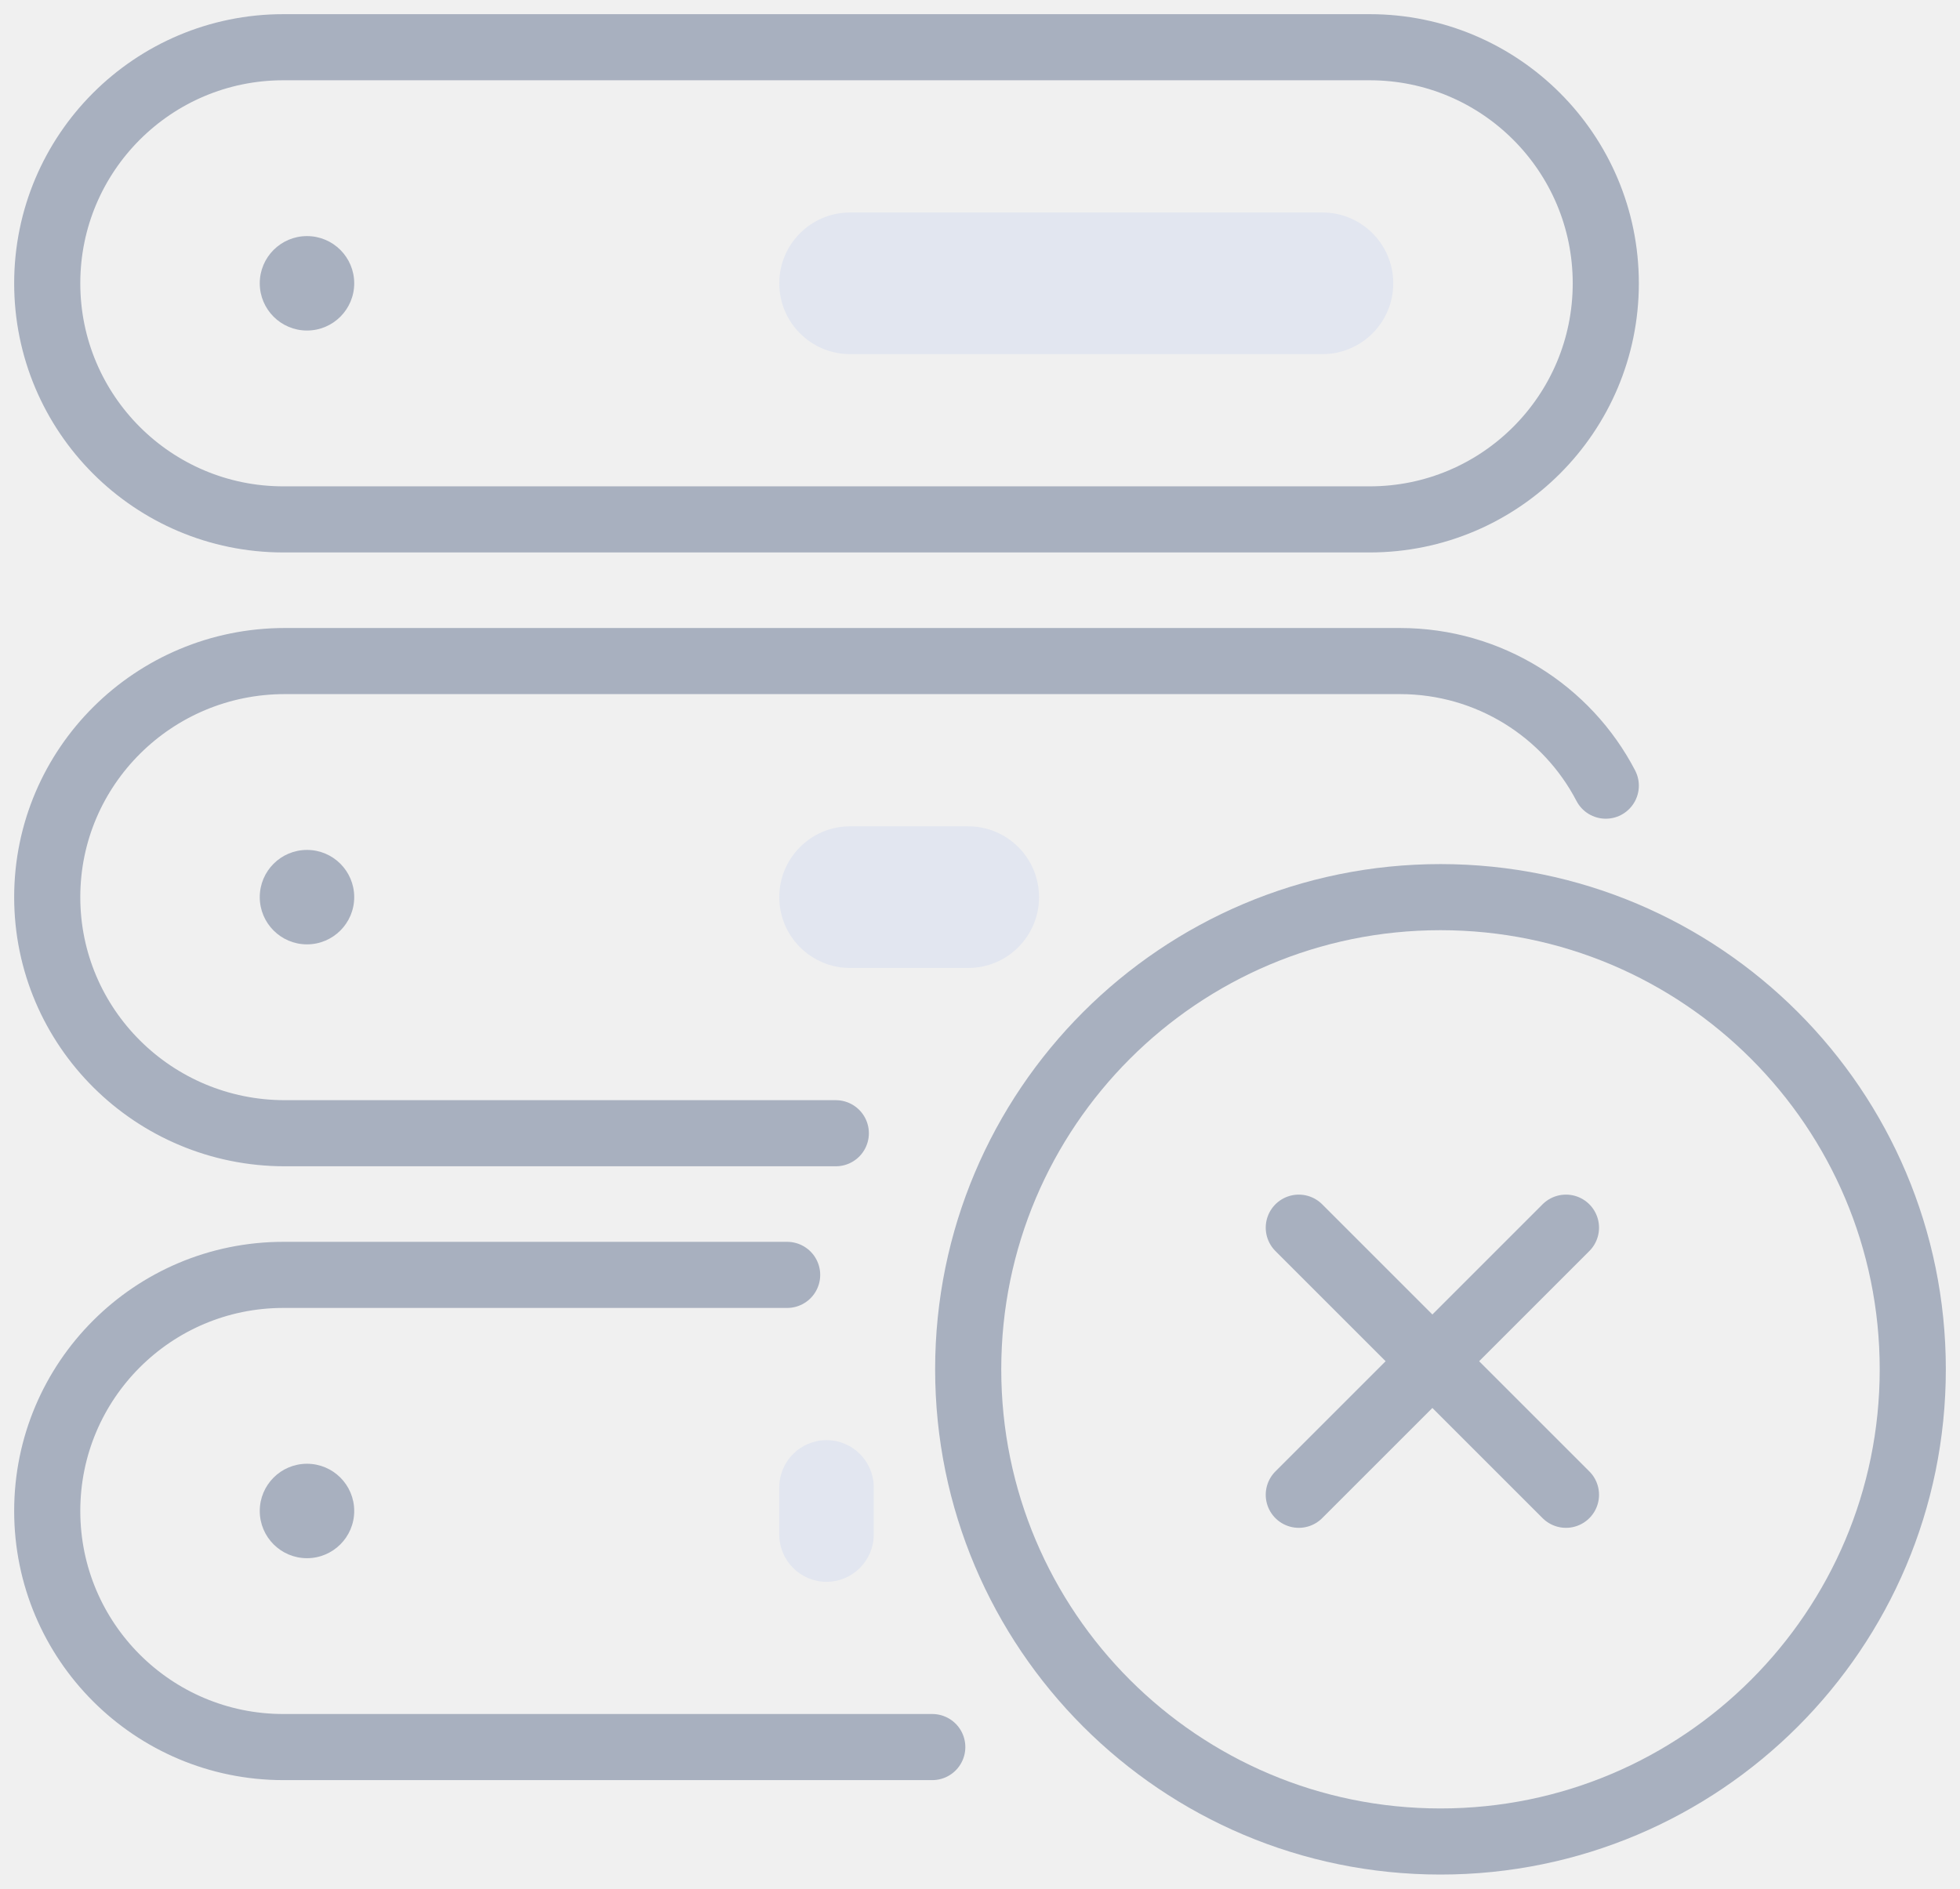
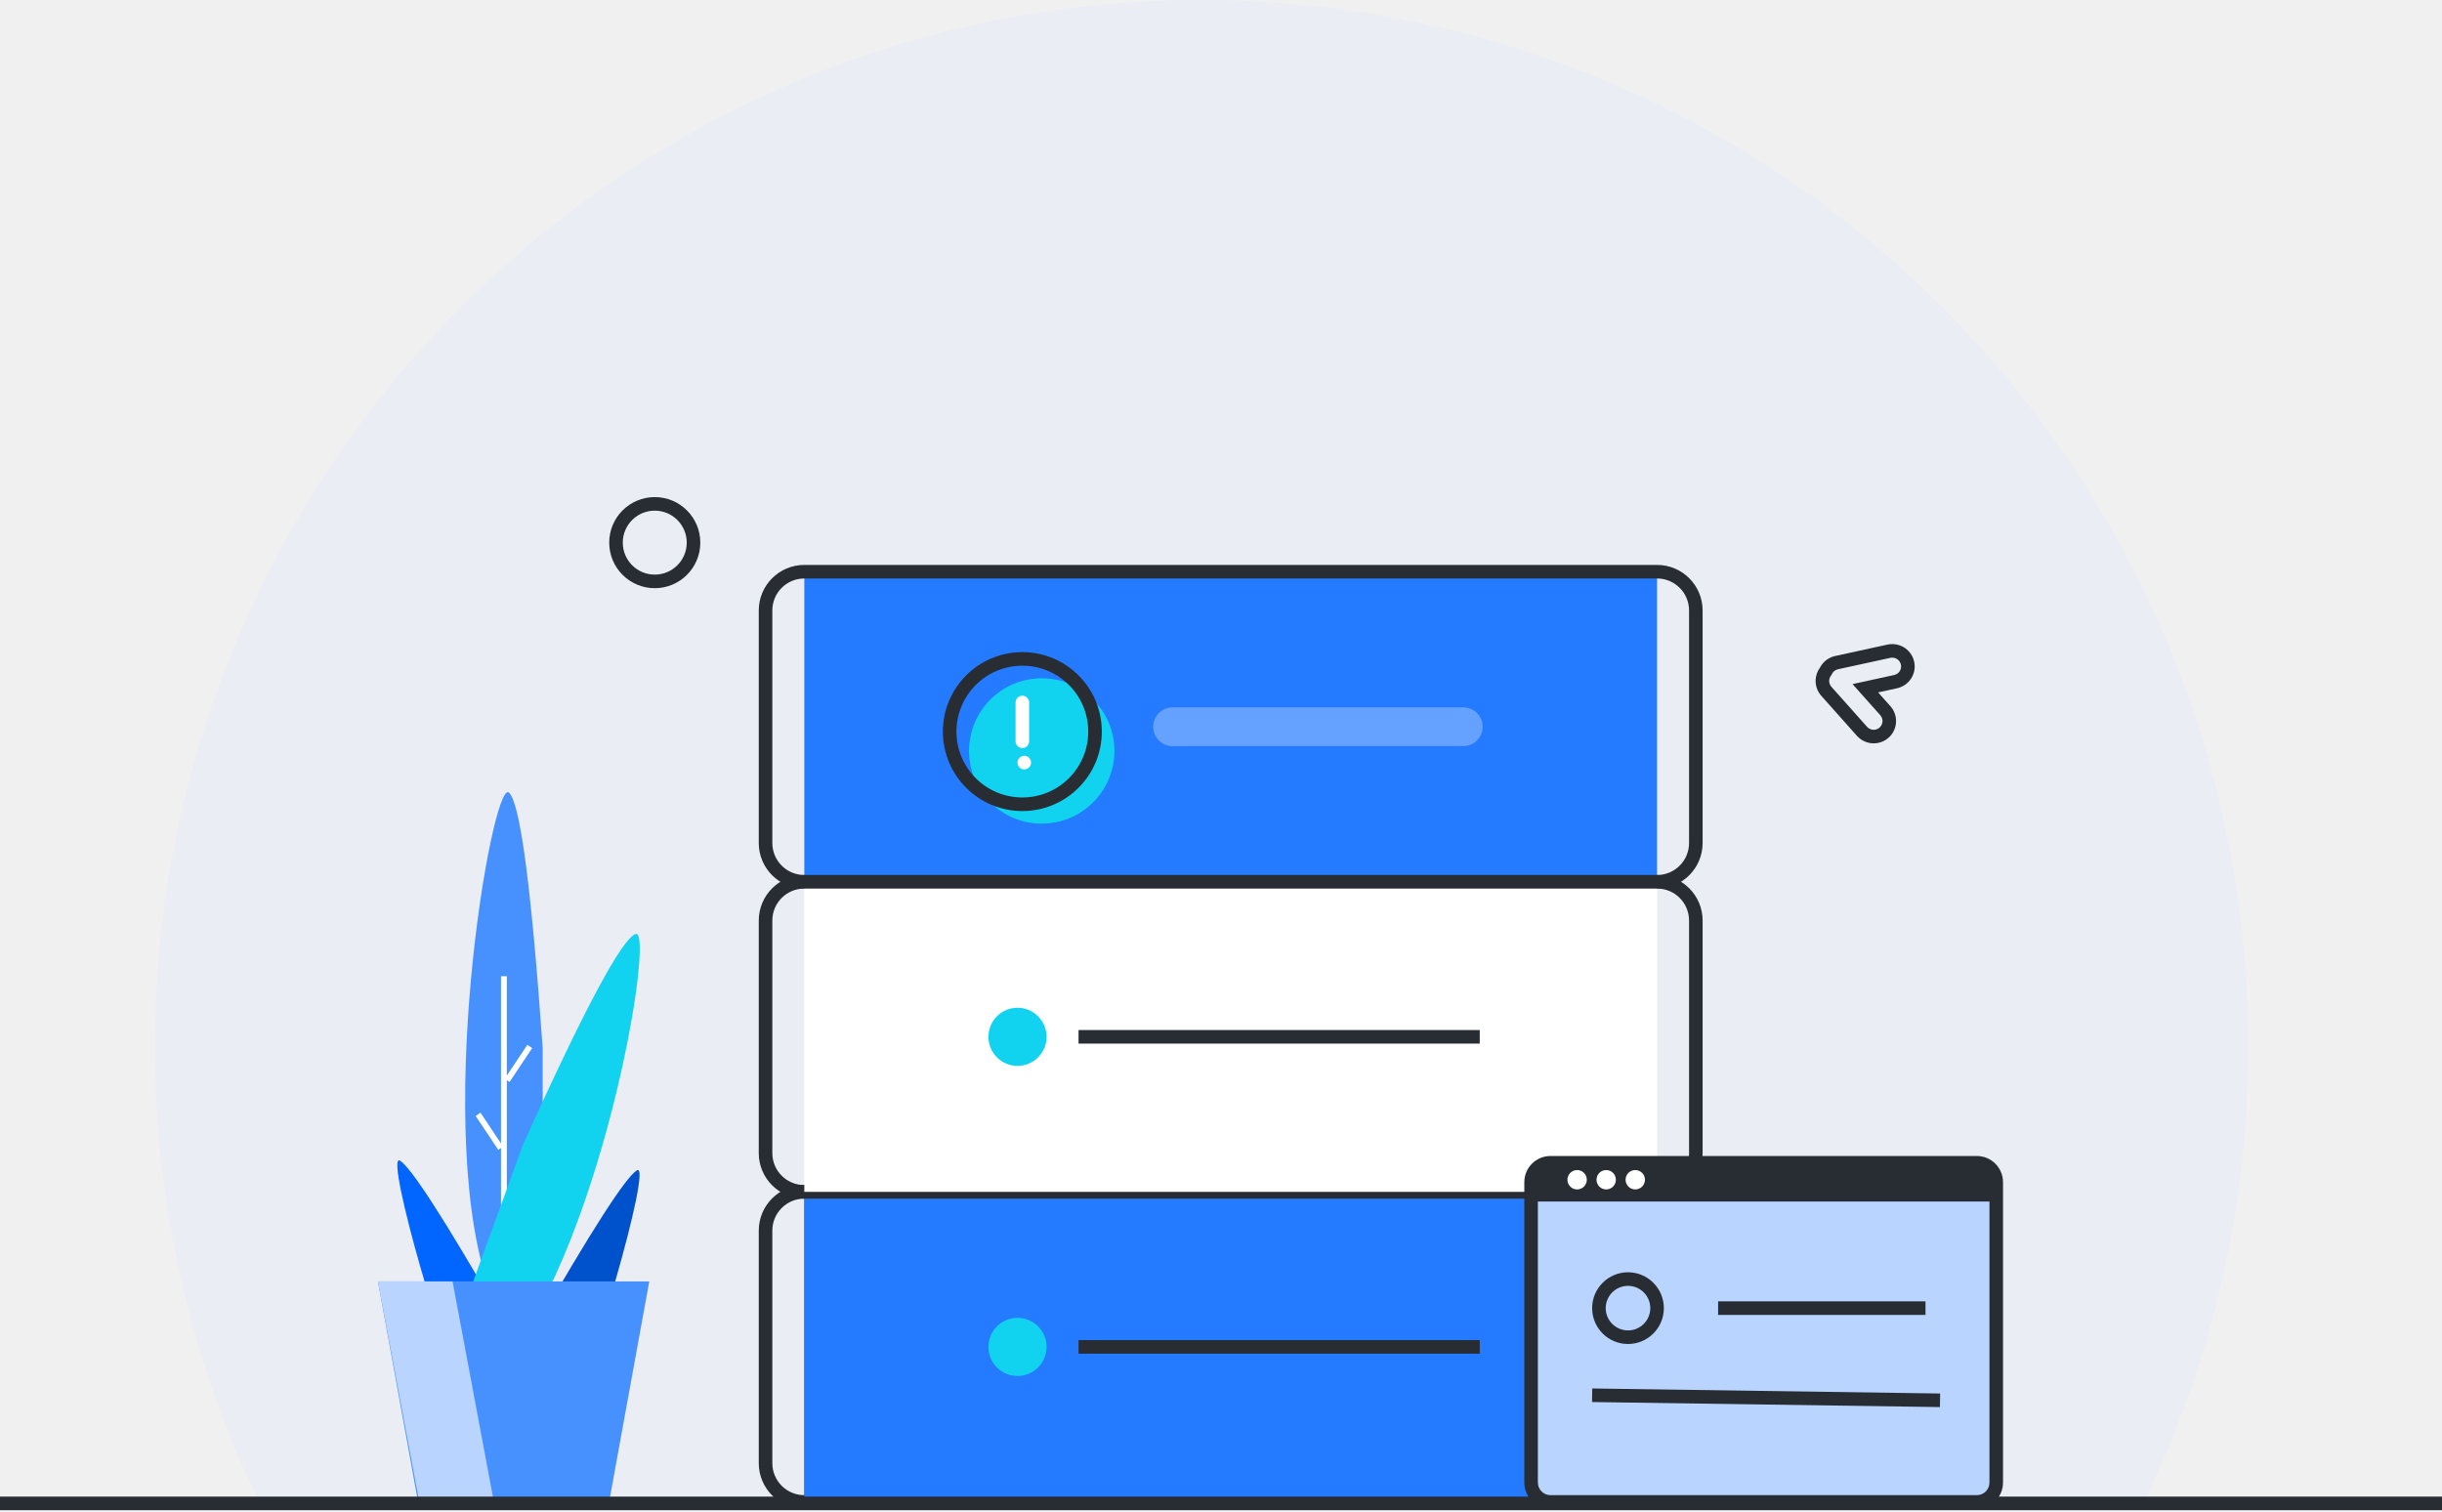
- <svg xmlns="http://www.w3.org/2000/svg" width="83px" height="80px" viewBox="0 0 83 80" version="1.1">
-   <g id="页面-1" stroke="none" stroke-width="1" fill="none" fill-rule="evenodd">
-     <g id="服务器报错" transform="translate(-679, -430)">
-       <g id="编组-2" transform="translate(660, 420)">
-         <g id="页面崩溃备份-3" transform="translate(10, 0)">
-           <rect id="矩形" x="0" y="0" width="100" height="100" />
-           <g id="编组-31" transform="translate(11, 12)">
-             <g id="编组-4" transform="translate(39, 36)" stroke="#A8B0BF" stroke-width="2.8">
-               <circle id="椭圆形" cx="20" cy="20" r="20" />
-               <g id="编组-32" transform="translate(14, 14)" stroke-linecap="round" stroke-linejoin="round">
-                 <line x1="2.66453526e-15" y1="8.8817842e-16" x2="11.314" y2="11.314" id="路径-12" />
-                 <line x1="2.66453526e-15" y1="8.8817842e-16" x2="11.314" y2="11.314" id="路径-12" transform="translate(5.656854, 5.656854) scale(-1, 1) translate(-5.656854, -5.656854) " />
-               </g>
+ <svg xmlns="http://www.w3.org/2000/svg" width="252px" height="156px" viewBox="0 0 252 156" version="1.1">
+   <g id="illustration" stroke="none" stroke-width="1" fill="none" fill-rule="evenodd">
+     <g id="pic" transform="translate(-1, 0)">
+       <path d="M222.278,154.968 C229.148,140.766 233,124.832 233,107.998 C233,48.352 184.647,0 125,0 C65.353,0 17,48.352 17,107.998 C17,124.844 20.857,140.79 27.737,155" id="路径" fill="#EBEDF5" />
+       <path d="M192.856,66.11 C192.065,66.11 191.346,66.513 190.925,67.159 L188.049,72.076 C187.857,72.432 187.761,72.808 187.761,73.196 C187.761,74.474 188.792,75.51 190.067,75.51 C190.862,75.51 191.586,75.102 192.007,74.447 L193.016,72.721 L194.06,74.508 C194.496,75.189 195.222,75.597 196.016,75.597 C197.29,75.597 198.322,74.56 198.322,73.283 C198.322,72.851 198.203,72.433 197.981,72.072 L195.182,67.284 L195.08,67.136 C194.725,66.661 194.22,66.343 193.653,66.237 L193.559,66.222 L193.646,66.25 C193.394,66.158 193.128,66.11 192.856,66.11 Z M192.856,67.51 C192.963,67.51 193.067,67.529 193.164,67.565 L193.33,67.603 C193.6,67.633 193.841,67.785 193.989,68.015 L196.78,72.791 C196.875,72.946 196.922,73.111 196.922,73.283 C196.922,73.789 196.516,74.197 196.016,74.197 C195.705,74.197 195.421,74.037 195.254,73.777 L193.015,69.946 L190.875,73.613 C190.703,73.927 190.401,74.11 190.067,74.11 C189.567,74.11 189.161,73.702 189.161,73.196 C189.161,73.041 189.199,72.893 189.27,72.761 L192.052,68.001 C192.224,67.692 192.524,67.51 192.856,67.51 Z" id="形状结合" fill="#282C33" fill-rule="nonzero" transform="translate(193.0416, 70.85366) rotate(-72) translate(-193.0416, -70.85366) " />
+       <path d="M68.568,51.3 C65.972,51.3 63.868,53.404 63.868,56 C63.868,58.596 65.972,60.7 68.568,60.7 C71.163,60.7 73.268,58.596 73.268,56 C73.268,53.404 71.163,51.3 68.568,51.3 Z M68.568,52.7 C70.39,52.7 71.868,54.177 71.868,56 C71.868,57.823 70.39,59.3 68.568,59.3 C66.745,59.3 65.268,57.823 65.268,56 C65.268,54.177 66.745,52.7 68.568,52.7 Z" id="椭圆形" fill="#282C33" fill-rule="nonzero" />
+       <g id="flower" transform="translate(40, 81.74585)">
+         <path d="M12.828,54.439 C6.968,44.233 3.452,38.765 2.281,38.036 C0.523,36.943 7.554,61 8.726,61 C9.508,61 11.265,61 14,61 L12.828,54.439 Z" id="路径-61" fill="#0066FF" />
+         <path d="M25.828,55.439 C19.968,45.233 16.452,39.765 15.281,39.036 C13.523,37.943 20.554,62 21.726,62 C22.508,62 24.265,62 27,62 L25.828,55.439 Z" id="路径-61" fill="#0052CC" transform="translate(21, 50.5) scale(-1, 1) translate(-21, -50.5) " />
+         <path d="M17,26.411 C15.839,9.869 14.679,1.081 13.518,0.047 C11.777,-1.504 5.393,35.716 11.777,52 L17,51.225 L17,26.411 Z" id="路径-60" fill="#4791FF" />
+         <polygon id="路径-2" fill="#FFFFFF" fill-rule="nonzero" points="13.3 19 13.3 49 12.7 49 12.7 19" />
+         <polygon id="直线-2" fill="#FFFFFF" fill-rule="nonzero" points="15.417 26.084 15.916 26.417 13.583 29.916 13.084 29.583" />
+         <polygon id="直线-2" fill="#FFFFFF" fill-rule="nonzero" transform="translate(11.5, 35) scale(-1, 1) translate(-11.5, -35) " points="12.417 33.084 12.916 33.417 10.583 36.916 10.084 36.583" />
+         <path d="M22.881,37.711 C21.72,22.442 20.56,14.329 19.399,13.375 C17.658,11.944 11.274,46.301 17.658,61.332 L22.881,60.616 L22.881,37.711 Z" id="路径-60" fill="#12D3EF" transform="translate(18.88111, 37.33169) scale(-1, 1) rotate(-20) translate(-18.88111, -37.33169) " />
+         <polygon id="矩形" fill="#4791FF" points="0 50.5 28 50.5 23.922 72.9 4.078 72.9" />
+         <polygon id="路径-10" fill="#B8D4FF" points="0 50.5 7.7 50.5 11.9 72.9 4.2 72.9" />
+       </g>
+       <g id="编组-3" transform="translate(0, 58)">
+         <g id="编组-11" transform="translate(79, 0)">
+           <g id="编组-4" transform="translate(1, 65)">
+             <g id="Triangle-2" stroke="#282C33" stroke-width="0.6">
+               <rect id="矩形" x="0" y="0" width="96" height="32" rx="4" />
            </g>
-             <g id="编组备份">
-               <rect id="矩形" stroke="#A8B0BF" stroke-width="2.8" x="0" y="0" width="66" height="20" rx="10" />
-               <rect id="矩形备份-34" fill="#E2E6F0" x="31" y="7" width="26" height="6" rx="3" />
-               <rect id="矩形" fill="#A8B0BF" x="9" y="8" width="4" height="4" rx="2" />
+             <rect id="矩形" fill="#0066FF" x="4" y="0" width="88" height="32" />
+             <line x1="33" y1="16" x2="73" y2="16" id="直线-4" stroke="#282C33" stroke-width="0.6" stroke-linecap="square" />
+             <circle id="椭圆形" fill="#12D3EF" cx="26" cy="16" r="3" />
+           </g>
+           <g id="编组-4" transform="translate(1, 65)">
+             <g id="Triangle-2" fill="#282C33" fill-rule="nonzero">
+               <path d="M92,-0.7 L4,-0.7 C1.404,-0.7 -0.7,1.404 -0.7,4 L-0.7,28 C-0.7,30.596 1.404,32.7 4,32.7 L92,32.7 C94.596,32.7 96.7,30.596 96.7,28 L96.7,4 C96.7,1.404 94.596,-0.7 92,-0.7 Z M4,0.7 L92,0.7 C93.823,0.7 95.3,2.177 95.3,4 L95.3,28 C95.3,29.823 93.823,31.3 92,31.3 L4,31.3 C2.177,31.3 0.7,29.823 0.7,28 L0.7,4 C0.7,2.177 2.177,0.7 4,0.7 Z" id="矩形" />
            </g>
-             <g id="编组备份-5" transform="translate(0, 26)">
-               <path d="M33.394,20 L10.064,20 C4.506,20 0,15.523 0,10 C0,4.477 4.506,0 10.064,0 L57.279,0 C61.075,0 64.369,2.143 66,5.278" id="路径" stroke="#A8B0BF" stroke-width="2.8" stroke-linecap="round" />
-               <rect id="矩形备份-34" fill="#E2E6F0" x="31" y="7" width="11" height="6" rx="3" />
-               <rect id="矩形" fill="#A8B0BF" x="9" y="8" width="4" height="4" rx="2" />
+             <rect id="矩形" fill="#247BFF" x="4" y="0" width="88" height="32" />
+             <polygon id="直线-4" fill="#282C33" fill-rule="nonzero" points="73.7 15.3 73.7 16.7 32.3 16.7 32.3 15.3" />
+             <circle id="椭圆形" fill="#12D3EF" cx="26" cy="16" r="3" />
+           </g>
+           <g id="编组-4" transform="translate(1, 33)">
+             <g id="Triangle-2" fill="#282C33" fill-rule="nonzero">
+               <path d="M92,-0.7 L4,-0.7 C1.404,-0.7 -0.7,1.404 -0.7,4 L-0.7,28 C-0.7,30.596 1.404,32.7 4,32.7 L92,32.7 C94.596,32.7 96.7,30.596 96.7,28 L96.7,4 C96.7,1.404 94.596,-0.7 92,-0.7 Z M4,0.7 L92,0.7 C93.823,0.7 95.3,2.177 95.3,4 L95.3,28 C95.3,29.823 93.823,31.3 92,31.3 L4,31.3 C2.177,31.3 0.7,29.823 0.7,28 L0.7,4 C0.7,2.177 2.177,0.7 4,0.7 Z" id="矩形" />
            </g>
-             <g id="编组备份-6" transform="translate(0, 52)">
-               <path d="M37.479,20 L10,20 C4.477,20 0,15.523 0,10 C0,4.477 4.477,0 10,0 L31.333,0" id="路径" stroke="#A8B0BF" stroke-width="2.8" stroke-linecap="round" />
-               <rect id="矩形备份-36" fill="#E2E6F0" x="31" y="7" width="4" height="6" rx="2" />
-               <rect id="矩形" fill="#A8B0BF" x="9" y="8" width="4" height="4" rx="2" />
+             <rect id="矩形" fill="#FFFFFF" x="4" y="0" width="88" height="32" />
+             <polygon id="直线-4" fill="#282C33" fill-rule="nonzero" points="73.7 15.3 73.7 16.7 32.3 16.7 32.3 15.3" />
+             <circle id="椭圆形" fill="#12D3EF" cx="26" cy="16" r="3" />
+           </g>
+           <g id="Triangle-2">
+             <rect id="矩形" fill="#247BFF" x="5" y="1" width="88" height="32" />
+             <rect id="矩形" fill-opacity="0.3" fill="#FFFFFF" x="41" y="15" width="34" height="4" rx="2" />
+             <rect id="矩形" fill="#12D3EF" x="22" y="12" width="15" height="15" rx="7.5" />
+             <path d="M27.5,9.3 C22.971,9.3 19.3,12.971 19.3,17.5 C19.3,22.029 22.971,25.7 27.5,25.7 C32.029,25.7 35.7,22.029 35.7,17.5 C35.7,12.971 32.029,9.3 27.5,9.3 Z M27.5,10.7 C31.256,10.7 34.3,13.744 34.3,17.5 C34.3,21.256 31.256,24.3 27.5,24.3 C23.744,24.3 20.7,21.256 20.7,17.5 C20.7,13.744 23.744,10.7 27.5,10.7 Z" id="矩形" fill="#282C33" fill-rule="nonzero" />
+             <g id="编组-10" transform="translate(26, 13)" fill="#FFFFFF">
+               <path d="M1.5,0.8 C1.854,0.8 2.147,1.063 2.194,1.405 L2.2,1.5 L2.2,5.5 C2.2,5.887 1.887,6.2 1.5,6.2 C1.146,6.2 0.853,5.937 0.806,5.595 L0.8,5.5 L0.8,1.5 C0.8,1.113 1.113,0.8 1.5,0.8 Z" id="直线-5" fill-rule="nonzero" />
+               <rect id="矩形" x="1" y="7" width="1.4" height="1.4" rx="0.7" />
            </g>
+             <path d="M93,0.3 L5,0.3 C2.404,0.3 0.3,2.404 0.3,5 L0.3,29 C0.3,31.596 2.404,33.7 5,33.7 L93,33.7 C95.596,33.7 97.7,31.596 97.7,29 L97.7,5 C97.7,2.404 95.596,0.3 93,0.3 Z M5,1.7 L93,1.7 C94.823,1.7 96.3,3.177 96.3,5 L96.3,29 C96.3,30.823 94.823,32.3 93,32.3 L5,32.3 C3.177,32.3 1.7,30.823 1.7,29 L1.7,5 C1.7,3.177 3.177,1.7 5,1.7 Z" id="矩形" fill="#282C33" fill-rule="nonzero" />
          </g>
        </g>
+         <rect id="矩形" fill="#B8D4FF" x="159" y="62" width="48" height="35" rx="2" />
+         <path d="M205,61.3 L161,61.3 C159.509,61.3 158.3,62.509 158.3,64 L158.3,95 C158.3,96.491 159.509,97.7 161,97.7 L205,97.7 C206.491,97.7 207.7,96.491 207.7,95 L207.7,64 C207.7,62.509 206.491,61.3 205,61.3 Z M161,62.7 L205,62.7 C205.718,62.7 206.3,63.282 206.3,64 L206.3,95 C206.3,95.718 205.718,96.3 205,96.3 L161,96.3 C160.282,96.3 159.7,95.718 159.7,95 L159.7,64 C159.7,63.282 160.282,62.7 161,62.7 Z" id="矩形" fill="#282C33" fill-rule="nonzero" />
+         <polygon id="直线-4" fill="#282C33" fill-rule="nonzero" points="199.7 76.3 199.7 77.7 178.3 77.7 178.3 76.3" />
+         <polygon id="直线-4" fill="#282C33" fill-rule="nonzero" points="165.29 86.69 165.31 85.29 201.21 85.81 201.19 87.21" />
+         <path d="M169,73.3 C166.957,73.3 165.3,74.957 165.3,77 C165.3,79.043 166.957,80.7 169,80.7 C171.043,80.7 172.7,79.043 172.7,77 C172.7,74.957 171.043,73.3 169,73.3 Z M169,74.7 C170.27,74.7 171.3,75.73 171.3,77 C171.3,78.27 170.27,79.3 169,79.3 C167.73,79.3 166.7,78.27 166.7,77 C166.7,75.73 167.73,74.7 169,74.7 Z" id="椭圆形" fill="#282C33" fill-rule="nonzero" />
+         <path d="M161,62 L205,62 C206.105,62 207,62.895 207,64 L207,66 L207,66 L159,66 L159,64 C159,62.895 159.895,62 161,62 Z" id="矩形" fill="#282C33" />
+         <circle id="椭圆形" fill="#FFFFFF" cx="163.75" cy="63.75" r="1" />
+         <circle id="椭圆形" fill="#FFFFFF" cx="166.75" cy="63.75" r="1" />
+         <circle id="椭圆形" fill="#FFFFFF" cx="169.75" cy="63.75" r="1" />
+         <polygon id="直线" fill="#282C33" fill-rule="nonzero" points="254.15 96.45 254.15 97.85 0.75 97.85 0.75 96.45" />
      </g>
    </g>
  </g>
</svg>
